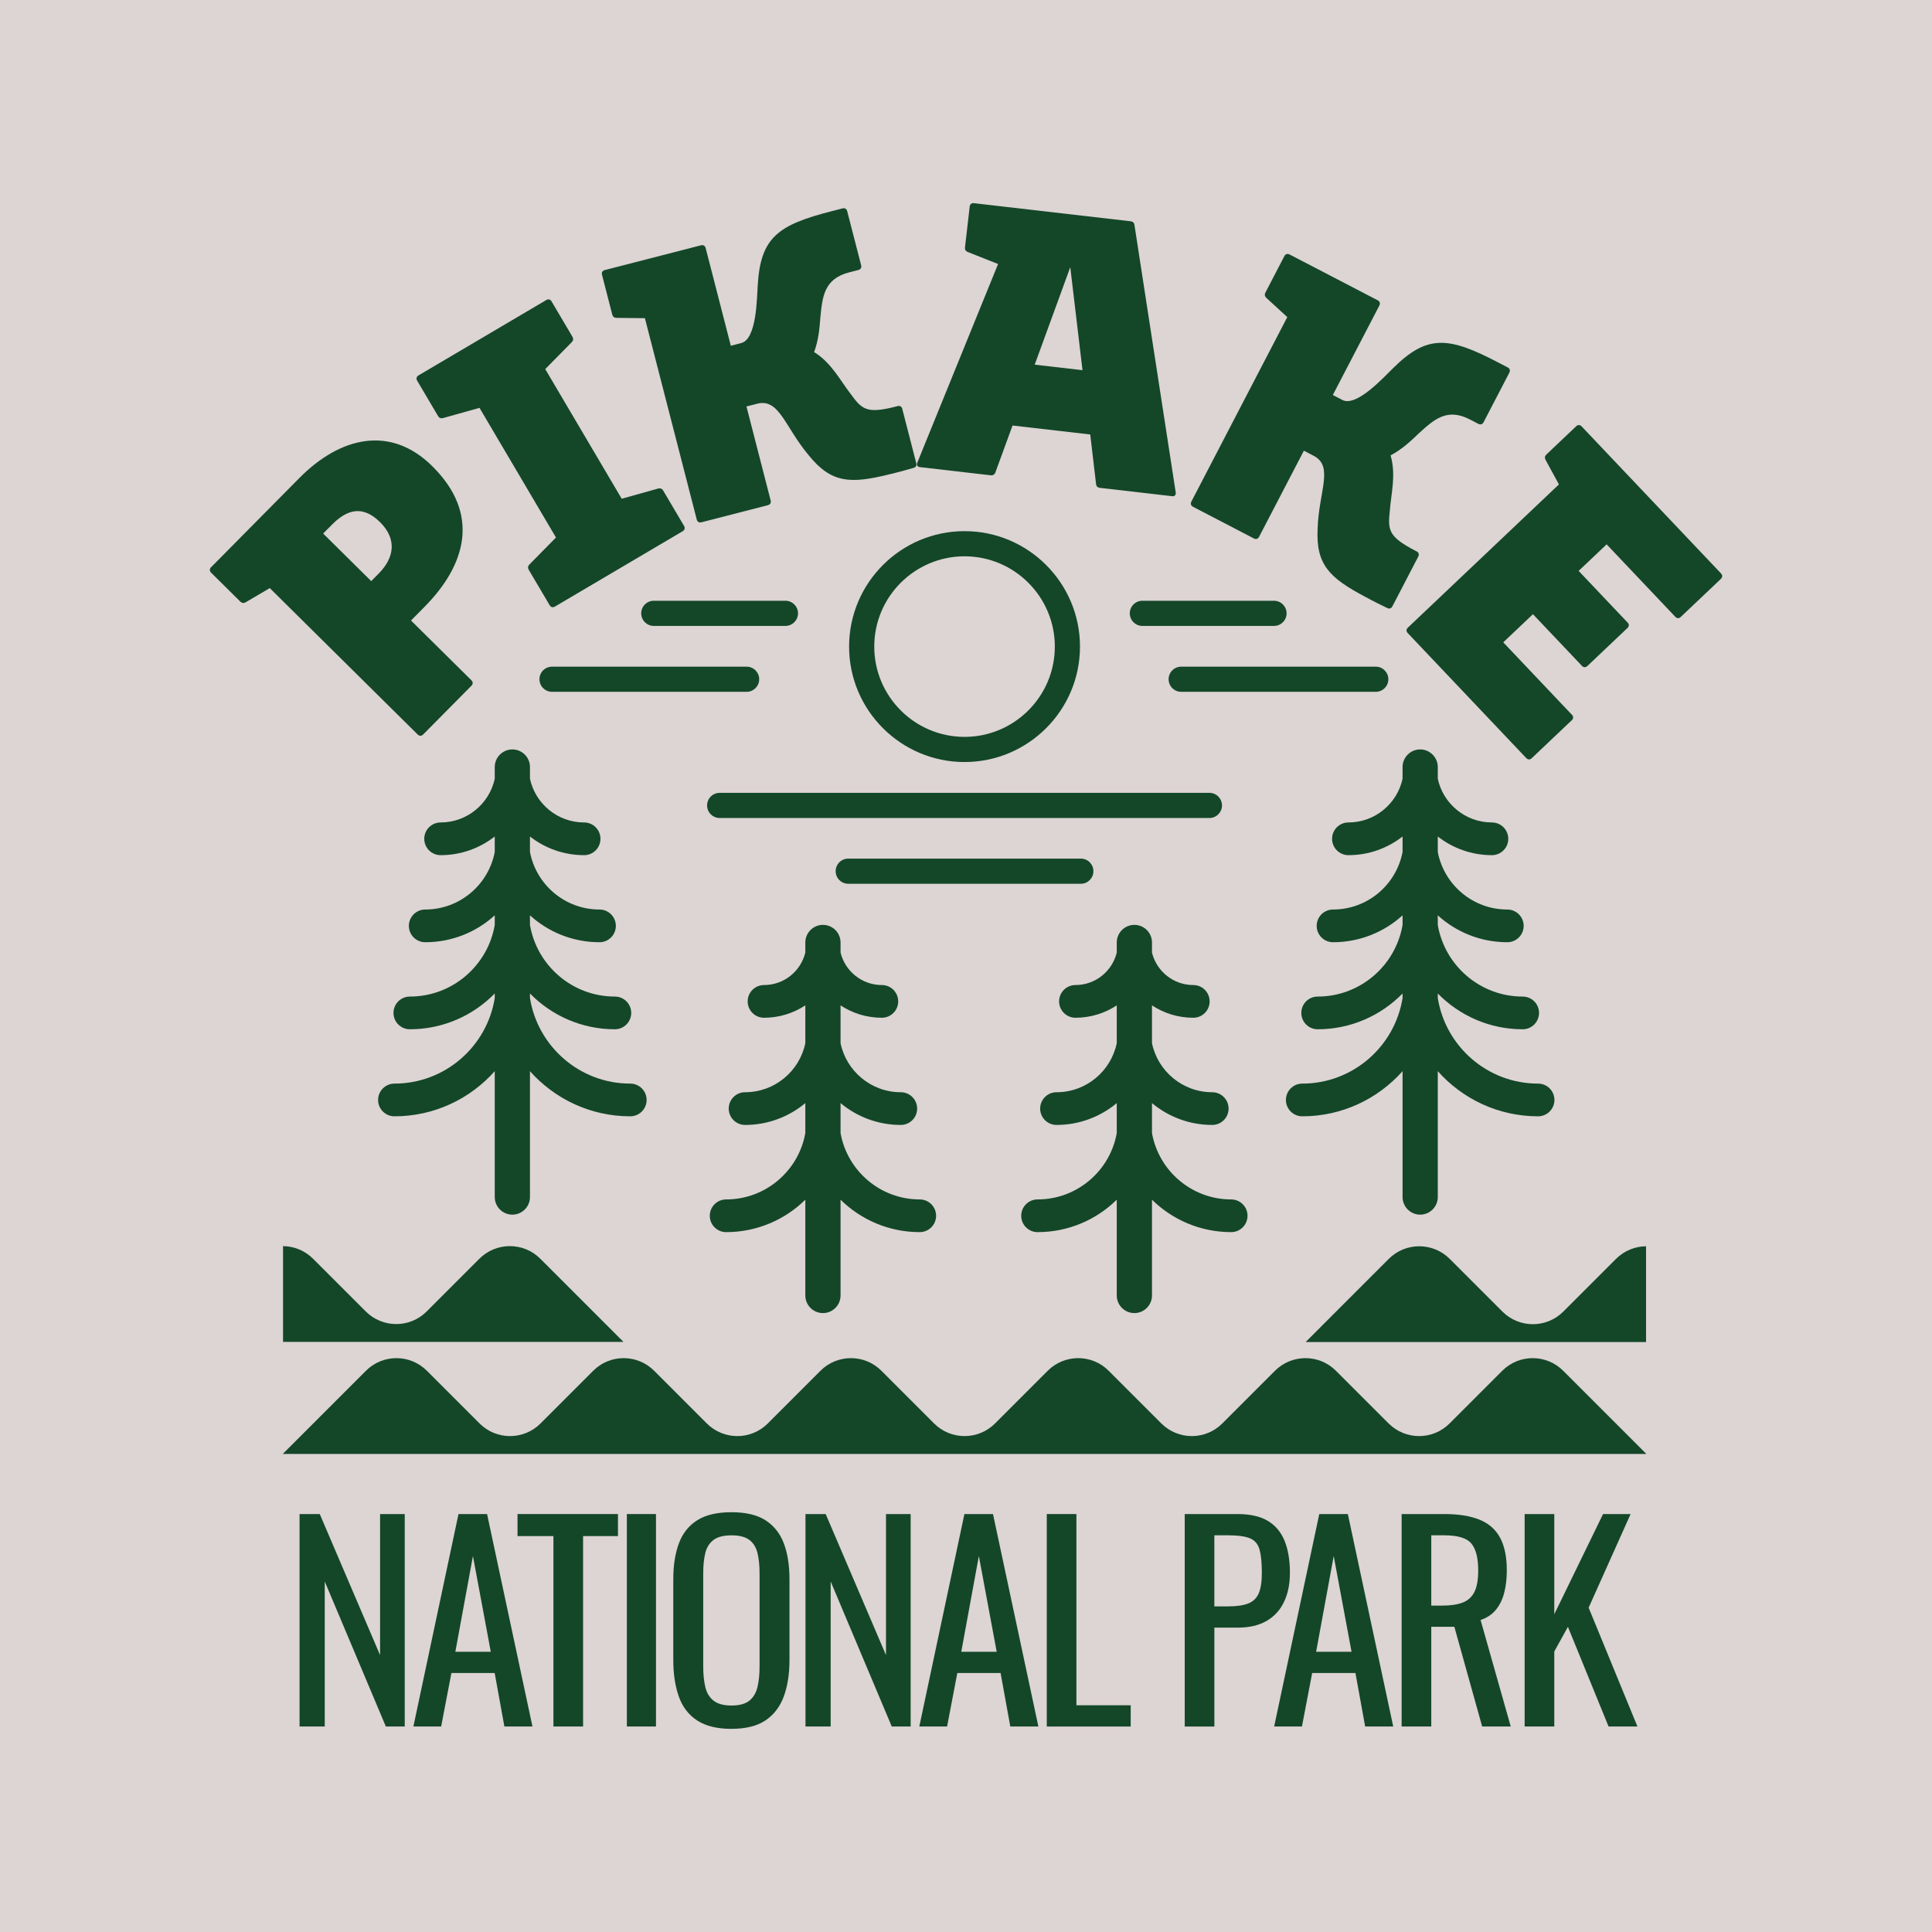
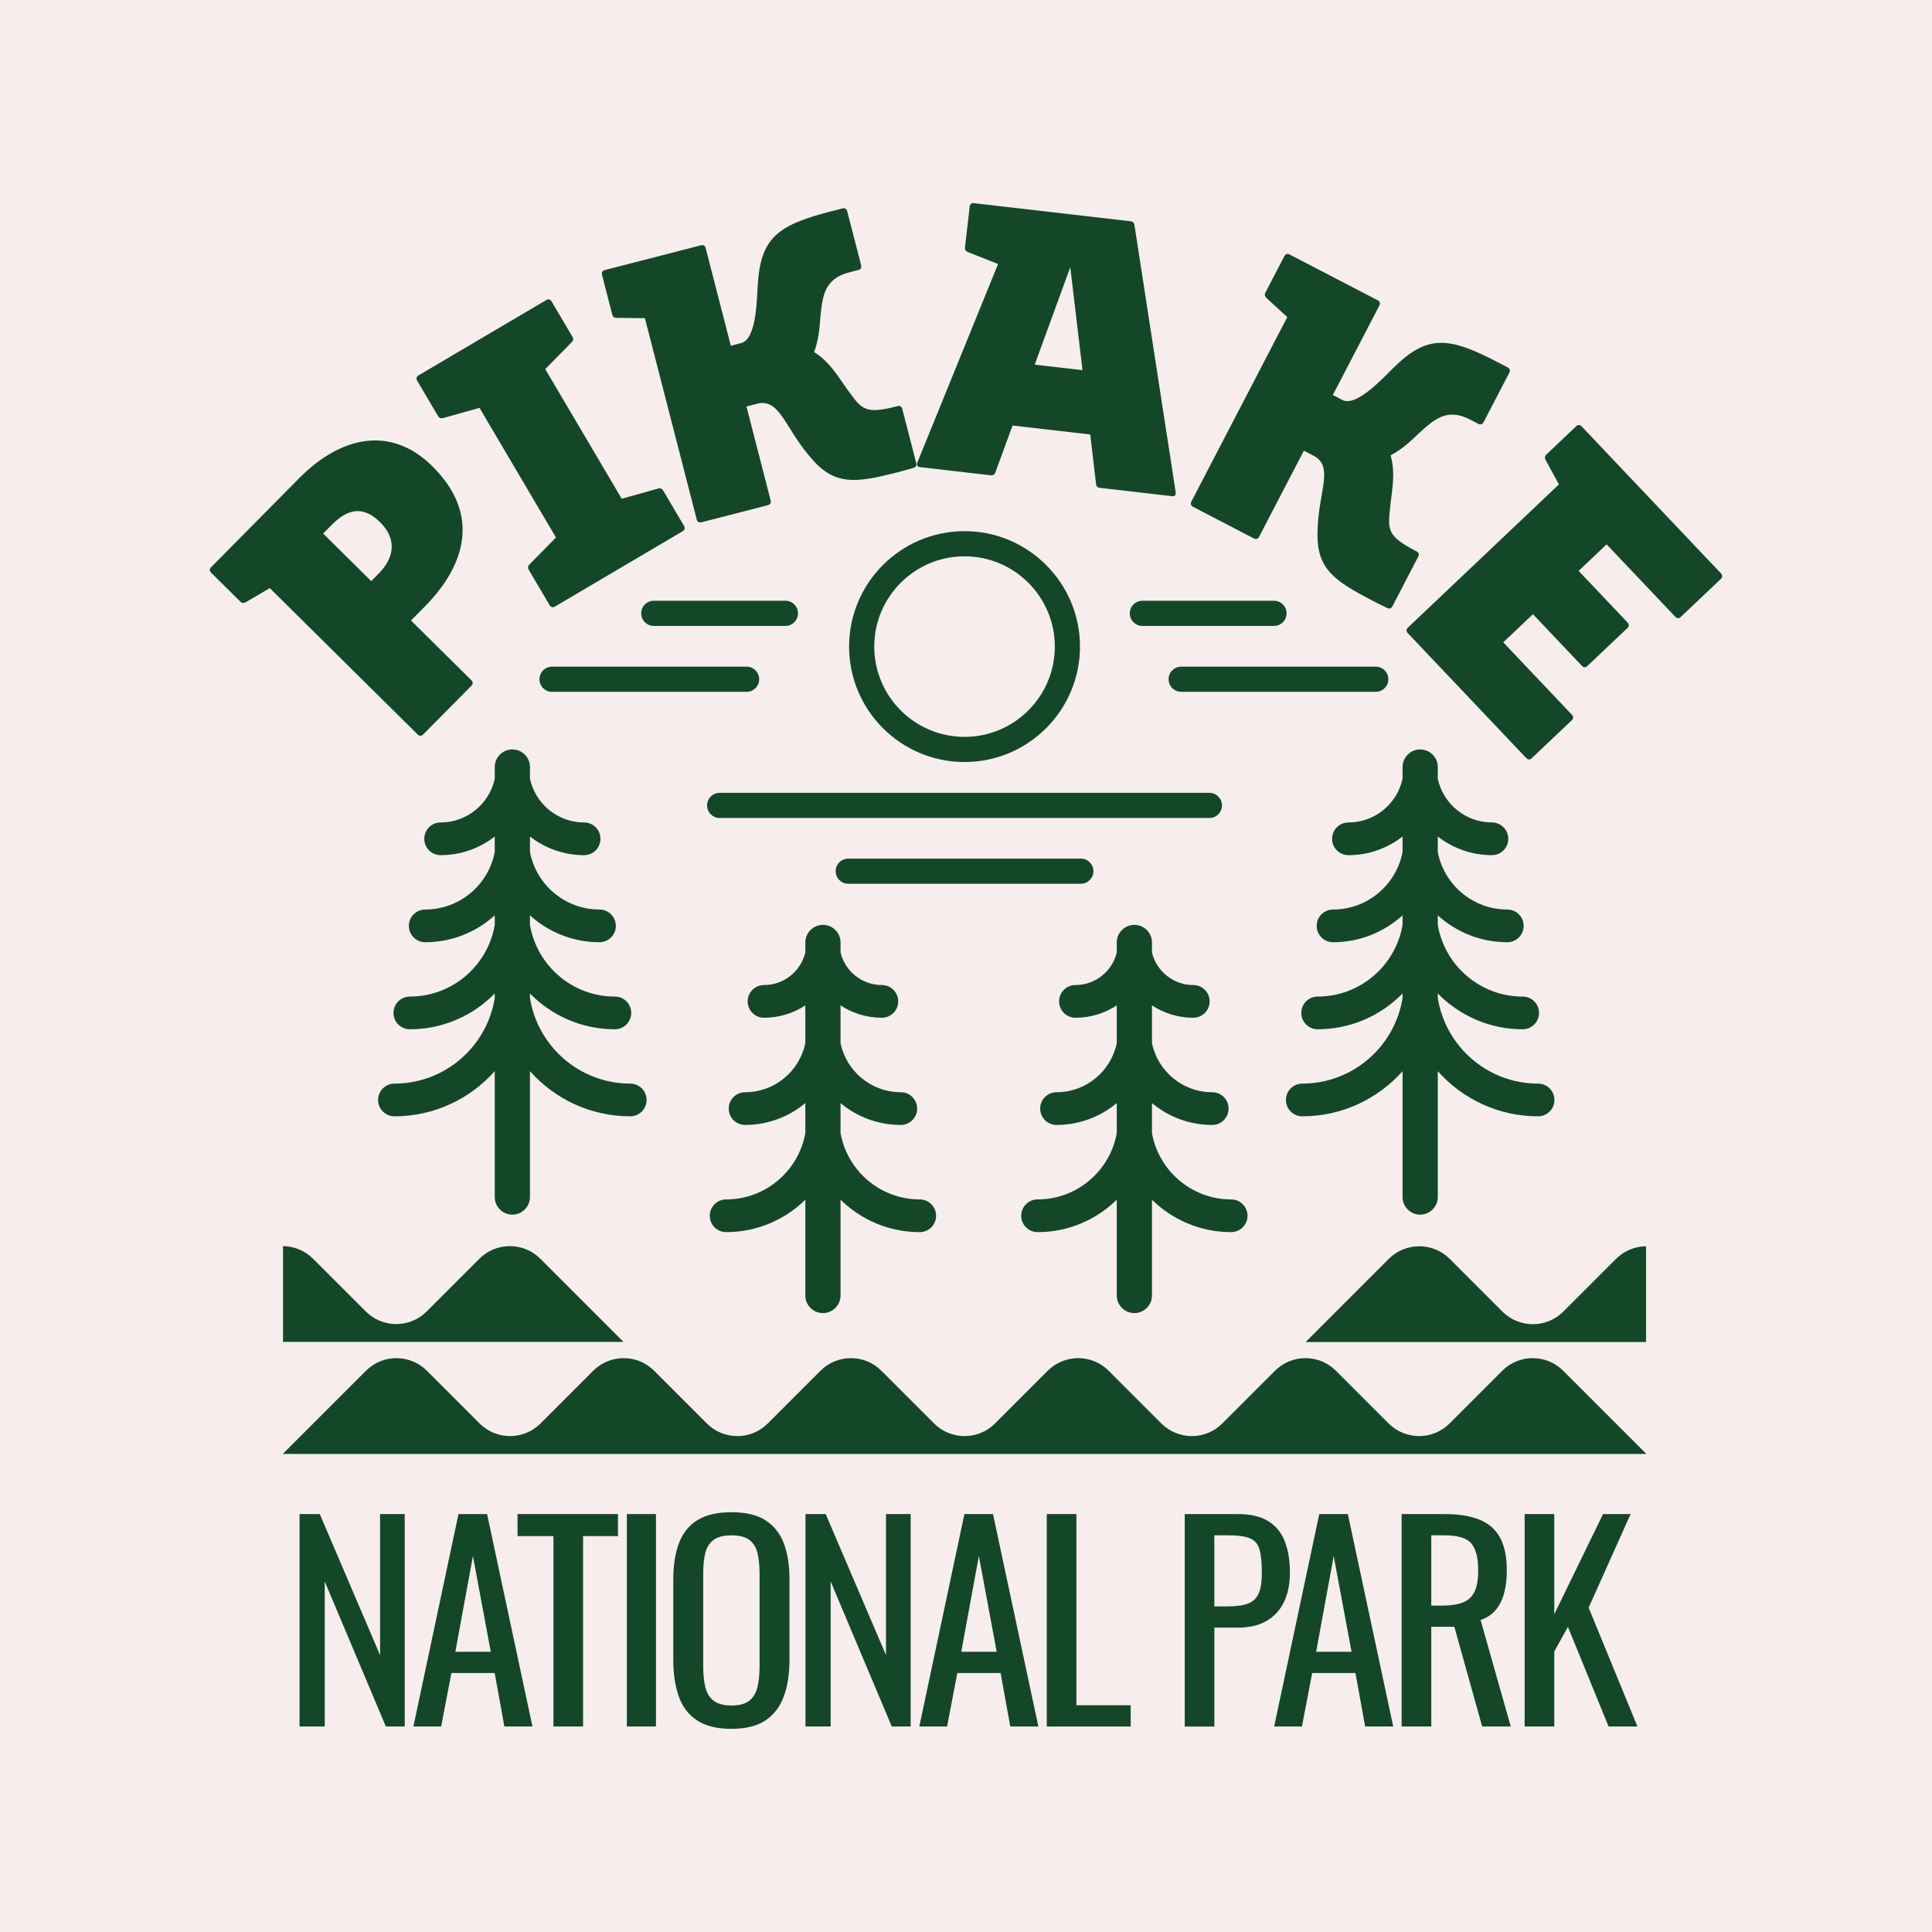
- <svg xmlns="http://www.w3.org/2000/svg" id="Layer_2" viewBox="0 0 768 768">
+ <svg xmlns="http://www.w3.org/2000/svg" id="Day_20" viewBox="0 0 768 768">
  <defs>
-     <style>.cls-1{fill:#134728;}.cls-2{fill:#ddd4d4;}</style>
+     <style>.cls-1{fill:#134728;}.cls-2{fill:#f7eded;}</style>
  </defs>
-   <g id="Day_20">
-     <rect class="cls-2" width="768" height="768" />
+   <rect class="cls-2" width="768" height="768" />
+   <g>
    <g>
+       <path class="cls-1" d="M119.08,686.31v-84.45h8.03l23.98,56.09v-56.09h9.8v84.45h-7.51l-24.29-57.66v57.66h-10.01Z" />
+       <path class="cls-1" d="M164.33,686.31l17.93-84.45h11.36l18.04,84.45h-11.16l-3.86-21.27h-17.2l-4.07,21.27h-11.05Zm16.68-29.71h14.08l-7.09-38.06-6.99,38.06Z" />
+       <path class="cls-1" d="M220,686.31v-75.69h-14.28v-8.76h39.93v8.76h-13.87v75.69h-11.78Z" />
+       <path class="cls-1" d="M249.19,686.31v-84.45h11.57v84.45h-11.57Z" />
+       <path class="cls-1" d="M290.79,687.25c-5.7,0-10.25-1.11-13.66-3.34-3.41-2.22-5.84-5.4-7.3-9.54-1.46-4.13-2.19-8.98-2.19-14.54v-32.01c0-5.56,.75-10.34,2.24-14.34,1.49-4,3.93-7.05,7.3-9.17,3.37-2.12,7.91-3.18,13.61-3.18s10.22,1.08,13.55,3.23c3.34,2.16,5.75,5.21,7.25,9.17,1.49,3.96,2.24,8.72,2.24,14.28v32.11c0,5.49-.75,10.29-2.24,14.39-1.5,4.1-3.91,7.28-7.25,9.54-3.34,2.26-7.86,3.39-13.55,3.39Zm0-9.28c3.13,0,5.49-.64,7.09-1.93,1.6-1.29,2.67-3.09,3.23-5.42,.56-2.33,.83-5.06,.83-8.18v-37.01c0-3.13-.28-5.82-.83-8.08-.56-2.26-1.63-4-3.23-5.21-1.6-1.21-3.96-1.82-7.09-1.82s-5.51,.61-7.14,1.82c-1.63,1.22-2.73,2.96-3.28,5.21-.56,2.26-.83,4.95-.83,8.08v37.01c0,3.13,.28,5.86,.83,8.18,.56,2.33,1.65,4.14,3.28,5.42,1.63,1.29,4.01,1.93,7.14,1.93Z" />
+       <path class="cls-1" d="M320.19,686.31v-84.45h8.03l23.98,56.09v-56.09h9.8v84.45h-7.51l-24.29-57.66v57.66h-10.01Z" />
+       <path class="cls-1" d="M365.44,686.31l17.93-84.45h11.36l18.04,84.45h-11.16l-3.86-21.27h-17.2l-4.07,21.27h-11.05Zm16.68-29.71h14.08l-7.09-38.06-6.99,38.06Z" />
+       <path class="cls-1" d="M416.11,686.31v-84.45h11.78v76.01h21.58v8.45h-33.36Z" />
+       <path class="cls-1" d="M470.95,686.31v-84.45h20.96c5.07,0,9.12,.92,12.15,2.76,3.02,1.84,5.23,4.5,6.62,7.98,1.39,3.48,2.08,7.68,2.08,12.62,0,4.45-.78,8.31-2.35,11.57-1.56,3.27-3.88,5.79-6.93,7.56-3.06,1.77-6.88,2.66-11.47,2.66h-9.28v39.31h-11.78Zm11.78-47.75h5.42c3.41,0,6.08-.38,8.03-1.15,1.95-.76,3.34-2.1,4.17-4.01,.83-1.91,1.25-4.6,1.25-8.08,0-4.03-.3-7.12-.89-9.28-.59-2.15-1.82-3.65-3.7-4.48s-4.8-1.25-8.76-1.25h-5.53v28.25Z" />
+       <path class="cls-1" d="M506.5,686.31l17.93-84.45h11.36l18.04,84.45h-11.16l-3.86-21.27h-17.2l-4.07,21.27h-11.05Zm16.68-29.71h14.08l-7.09-38.06-6.99,38.06Z" />
+       <path class="cls-1" d="M557.17,686.31v-84.45h17c5.63,0,10.29,.75,13.97,2.24,3.68,1.5,6.41,3.89,8.18,7.19,1.77,3.3,2.66,7.63,2.66,12.98,0,3.27-.35,6.24-1.04,8.91-.7,2.68-1.81,4.94-3.34,6.78-1.53,1.84-3.54,3.18-6.05,4.01l11.99,42.33h-11.36l-11.05-39.62h-9.18v39.62h-11.78Zm11.78-48.06h4.48c3.34,0,6.05-.42,8.13-1.25,2.08-.83,3.61-2.26,4.59-4.27,.97-2.02,1.46-4.83,1.46-8.45,0-4.93-.9-8.5-2.71-10.69-1.81-2.19-5.39-3.28-10.74-3.28h-5.21v27.94Z" />
+       <path class="cls-1" d="M606.07,686.31v-84.45h11.78v39.83l19.39-39.83h10.95l-16.68,37.22,19.39,47.23h-11.47l-16.16-39.62-5.42,9.8v29.82h-11.78Z" />
+     </g>
+     <g>
+       <path class="cls-1" d="M171.88,185.36c19.17,18.97,13.37,39.2-3.11,55.85l-5.39,5.45,24.02,23.77c.66,.65,.66,1.49,.01,2.15l-19.21,19.4c-.65,.66-1.49,.66-2.15,.01l-58.81-58.21-9.62,5.65c-.77,.42-1.49,.31-2.09-.29l-11.62-11.5c-.66-.65-.66-1.49-.01-2.15l35.09-35.46c16.12-16.29,36.12-21.28,52.89-4.68Zm-21.35,42.65c6.4-6.47,7.2-13.86,.55-20.44-6.89-6.82-13.08-5.12-19.12,.99l-3.5,3.53,19.1,18.91,2.96-2.99Z" />
+       <path class="cls-1" d="M219.25,119.8l8.31,14.08c.43,.73,.36,1.45-.23,2.09l-10.59,10.75,30.4,51.54,14.53-4.07c.85-.21,1.52,.08,1.95,.81l8.31,14.08c.47,.8,.26,1.61-.54,2.08l-50.81,29.97c-.8,.47-1.61,.26-2.08-.54l-8.31-14.08c-.43-.73-.36-1.45,.23-2.09l10.59-10.75-30.4-51.54-14.53,4.07c-.85,.21-1.52-.08-1.95-.81l-8.31-14.08c-.47-.8-.26-1.61,.54-2.08l50.81-29.97c.8-.47,1.61-.26,2.08,.54Z" />
+       <path class="cls-1" d="M356.81,161.42c.9-.23,1.62,.19,1.85,1.09l5.57,21.63c.23,.9-.11,1.59-1.09,1.85-2.51,.73-5.51,1.59-9.69,2.58-15.3,3.77-22.91,3.64-31.98-7.6-9.52-11.3-11.69-22.75-20.5-20.48l-4.24,1.09,9.62,37.38c.23,.9-.19,1.62-1.09,1.85l-26.44,6.81c-.9,.23-1.62-.19-1.85-1.09l-20.61-80.05-11.34-.12c-.88-.03-1.43-.5-1.64-1.32l-4.08-15.83c-.23-.9,.19-1.62,1.09-1.85l38.27-9.85c.9-.23,1.62,.19,1.85,1.09l10,38.84,4.16-1.07c6.2-1.6,6.19-18.21,6.54-22.92,1.11-18.99,7.9-24.05,29.63-29.56l4.08-1.05c.9-.23,1.62,.19,1.85,1.09l5.55,21.54c.23,.9-.19,1.62-1.09,1.85l-3.67,.95c-10.04,2.58-10.64,9.7-11.46,18-.3,4.25-.77,9.16-2.48,13.69,6.82,4.16,10.52,11.47,14.3,16.33,4.73,6.53,6.5,8.33,18.41,5.27l.49-.13Z" />
+       <path class="cls-1" d="M465.93,197.24l-28.71-3.31c-.84-.1-1.46-.59-1.52-1.53l-2.31-19.69-30.89-3.56-6.82,18.64c-.26,.82-.99,1.24-1.83,1.15l-28.13-3.25c-1.09-.13-1.43-.84-1.06-1.82l32.09-78.92-12.09-4.79c-.81-.35-1.16-.98-1.06-1.82l1.87-16.24c.11-.92,.76-1.44,1.68-1.33l62.28,7.19c.84,.1,1.38,.5,1.53,1.45l16.4,106.31c.14,1.03-.36,1.65-1.45,1.53Zm-54.62-52.28l19,2.19-4.86-40.94-14.14,38.75Z" />
+       <path class="cls-1" d="M563.14,219.18c.82,.43,1.07,1.22,.65,2.05l-10.3,19.81c-.43,.82-1.15,1.11-2.05,.65-2.36-1.13-5.16-2.49-8.94-4.55-13.9-7.42-19.48-12.6-18.72-27.02,.46-14.77,6.5-24.74-1.58-28.94l-3.89-2.02-17.81,34.24c-.43,.82-1.22,1.07-2.05,.65l-24.22-12.6c-.82-.43-1.07-1.22-.65-2.05l38.14-73.35-8.36-7.67c-.63-.61-.73-1.33-.34-2.08l7.54-14.5c.43-.82,1.22-1.07,2.05-.65l35.07,18.23c.82,.43,1.07,1.22,.65,2.05l-18.51,35.59,3.81,1.98c5.68,2.95,16.77-9.42,20.18-12.68,13.52-13.39,21.95-12.62,41.8-2.2l3.74,1.94c.82,.43,1.07,1.22,.65,2.05l-10.26,19.74c-.43,.82-1.22,1.07-2.05,.65l-3.37-1.75c-9.2-4.78-14.4,.11-20.56,5.74-3.06,2.97-6.7,6.3-10.99,8.53,2.29,7.65,.17,15.57-.27,21.71-.84,8.02-.73,10.54,10.18,16.22l.45,.23Z" />
+       <path class="cls-1" d="M684.07,230.13l-15.96,15.13c-.67,.64-1.51,.62-2.14-.06l-27.31-28.81-11.13,10.55,19.48,20.55c.64,.67,.62,1.51-.06,2.14l-15.96,15.13c-.67,.64-1.51,.62-2.14-.06l-19.48-20.55-11.8,11.19,27.31,28.81c.64,.67,.62,1.51-.06,2.14l-15.96,15.13c-.67,.64-1.51,.62-2.14-.06l-47.14-49.72c-.64-.67-.62-1.51,.06-2.14l60.06-56.94-5.34-9.8c-.4-.79-.26-1.5,.35-2.08l11.86-11.25c.67-.64,1.51-.62,2.14,.06l55.43,58.47c.64,.67,.62,1.51-.06,2.14Z" />
+     </g>
+     <path class="cls-1" d="M383.42,302.92c-25.31,0-45.89-20.59-45.89-45.89s20.59-45.89,45.89-45.89,45.89,20.59,45.89,45.89-20.59,45.89-45.89,45.89Zm0-81.78c-19.79,0-35.89,16.1-35.89,35.89s16.1,35.89,35.89,35.89,35.89-16.1,35.89-35.89-16.1-35.89-35.89-35.89Z" />
+     <g>
+       <path class="cls-1" d="M429.65,351.31h-92.46c-2.76,0-5-2.24-5-5s2.24-5,5-5h92.46c2.76,0,5,2.24,5,5s-2.24,5-5,5Z" />
+       <path class="cls-1" d="M480.76,325.17h-194.68c-2.76,0-5-2.24-5-5s2.24-5,5-5h194.68c2.76,0,5,2.24,5,5s-2.24,5-5,5Z" />
      <g>
-         <path class="cls-1" d="M119.08,686.31v-84.45h8.03l23.98,56.09v-56.09h9.8v84.45h-7.51l-24.29-57.66v57.66h-10.01Z" />
-         <path class="cls-1" d="M164.33,686.31l17.93-84.45h11.36l18.04,84.45h-11.16l-3.86-21.27h-17.2l-4.07,21.27h-11.05Zm16.68-29.71h14.08l-7.09-38.06-6.99,38.06Z" />
-         <path class="cls-1" d="M220,686.31v-75.69h-14.28v-8.76h39.93v8.76h-13.87v75.69h-11.78Z" />
-         <path class="cls-1" d="M249.19,686.31v-84.45h11.57v84.45h-11.57Z" />
-         <path class="cls-1" d="M290.79,687.25c-5.7,0-10.25-1.11-13.66-3.34-3.41-2.22-5.84-5.4-7.3-9.54-1.46-4.13-2.19-8.98-2.19-14.54v-32.01c0-5.56,.75-10.34,2.24-14.34,1.49-4,3.93-7.05,7.3-9.17,3.37-2.12,7.91-3.18,13.61-3.18s10.22,1.08,13.55,3.23c3.34,2.16,5.75,5.21,7.25,9.17,1.49,3.96,2.24,8.72,2.24,14.28v32.11c0,5.49-.75,10.29-2.24,14.39-1.5,4.1-3.91,7.28-7.25,9.54-3.34,2.26-7.86,3.39-13.55,3.39Zm0-9.28c3.13,0,5.49-.64,7.09-1.93,1.6-1.29,2.67-3.09,3.23-5.42,.56-2.33,.83-5.06,.83-8.18v-37.01c0-3.13-.28-5.82-.83-8.08-.56-2.26-1.63-4-3.23-5.21-1.6-1.21-3.96-1.82-7.09-1.82s-5.51,.61-7.14,1.82c-1.63,1.22-2.73,2.96-3.28,5.21-.56,2.26-.83,4.95-.83,8.08v37.01c0,3.13,.28,5.86,.83,8.18,.56,2.33,1.65,4.14,3.28,5.42,1.63,1.29,4.01,1.93,7.14,1.93Z" />
-         <path class="cls-1" d="M320.19,686.31v-84.45h8.03l23.98,56.09v-56.09h9.8v84.45h-7.51l-24.29-57.66v57.66h-10.01Z" />
-         <path class="cls-1" d="M365.44,686.31l17.93-84.45h11.36l18.04,84.45h-11.16l-3.86-21.27h-17.2l-4.07,21.27h-11.05Zm16.68-29.71h14.08l-7.09-38.06-6.99,38.06Z" />
-         <path class="cls-1" d="M416.11,686.31v-84.45h11.78v76.01h21.58v8.45h-33.36Z" />
-         <path class="cls-1" d="M470.95,686.31v-84.45h20.96c5.07,0,9.12,.92,12.15,2.76,3.02,1.84,5.23,4.5,6.62,7.98,1.39,3.48,2.08,7.68,2.08,12.62,0,4.45-.78,8.31-2.35,11.57-1.56,3.27-3.88,5.79-6.93,7.56-3.06,1.77-6.88,2.66-11.47,2.66h-9.28v39.31h-11.78Zm11.78-47.75h5.42c3.41,0,6.08-.38,8.03-1.15,1.95-.76,3.34-2.1,4.17-4.01,.83-1.91,1.25-4.6,1.25-8.08,0-4.03-.3-7.12-.89-9.28-.59-2.15-1.82-3.65-3.7-4.48s-4.8-1.25-8.76-1.25h-5.53v28.25Z" />
-         <path class="cls-1" d="M506.5,686.31l17.93-84.45h11.36l18.04,84.45h-11.16l-3.86-21.27h-17.2l-4.07,21.27h-11.05Zm16.68-29.71h14.08l-7.09-38.06-6.99,38.06Z" />
-         <path class="cls-1" d="M557.17,686.31v-84.45h17c5.63,0,10.29,.75,13.97,2.24,3.68,1.5,6.41,3.89,8.18,7.19,1.77,3.3,2.66,7.63,2.66,12.98,0,3.27-.35,6.24-1.04,8.91-.7,2.68-1.81,4.94-3.34,6.78-1.53,1.84-3.54,3.18-6.05,4.01l11.99,42.33h-11.36l-11.05-39.62h-9.18v39.62h-11.78Zm11.78-48.06h4.48c3.34,0,6.05-.42,8.13-1.25,2.08-.83,3.61-2.26,4.59-4.27,.97-2.02,1.46-4.83,1.46-8.45,0-4.93-.9-8.5-2.71-10.69-1.81-2.19-5.39-3.28-10.74-3.28h-5.21v27.94Z" />
-         <path class="cls-1" d="M606.07,686.31v-84.45h11.78v39.83l19.39-39.83h10.95l-16.68,37.22,19.39,47.23h-11.47l-16.16-39.62-5.42,9.8v29.82h-11.78Z" />
-       </g>
-       <g>
-         <path class="cls-1" d="M171.88,185.36c19.17,18.97,13.37,39.2-3.11,55.85l-5.39,5.45,24.02,23.77c.66,.65,.66,1.49,.01,2.15l-19.21,19.4c-.65,.66-1.49,.66-2.15,.01l-58.81-58.21-9.62,5.65c-.77,.42-1.49,.31-2.09-.29l-11.62-11.5c-.66-.65-.66-1.49-.01-2.15l35.09-35.46c16.12-16.29,36.12-21.28,52.89-4.68Zm-21.35,42.65c6.4-6.47,7.2-13.86,.55-20.44-6.89-6.82-13.08-5.12-19.12,.99l-3.5,3.53,19.1,18.91,2.96-2.99Z" />
-         <path class="cls-1" d="M219.25,119.8l8.31,14.08c.43,.73,.36,1.45-.23,2.09l-10.59,10.75,30.4,51.54,14.53-4.07c.85-.21,1.52,.08,1.95,.81l8.31,14.08c.47,.8,.26,1.61-.54,2.08l-50.81,29.97c-.8,.47-1.61,.26-2.08-.54l-8.31-14.08c-.43-.73-.36-1.45,.23-2.09l10.59-10.75-30.4-51.54-14.53,4.07c-.85,.21-1.52-.08-1.95-.81l-8.31-14.08c-.47-.8-.26-1.61,.54-2.08l50.81-29.97c.8-.47,1.61-.26,2.08,.54Z" />
-         <path class="cls-1" d="M356.81,161.42c.9-.23,1.62,.19,1.85,1.09l5.57,21.63c.23,.9-.11,1.59-1.09,1.85-2.51,.73-5.51,1.59-9.69,2.58-15.3,3.77-22.91,3.64-31.98-7.6-9.52-11.3-11.69-22.75-20.5-20.48l-4.24,1.09,9.62,37.38c.23,.9-.19,1.62-1.09,1.85l-26.44,6.81c-.9,.23-1.62-.19-1.85-1.09l-20.61-80.05-11.34-.12c-.88-.03-1.43-.5-1.64-1.32l-4.08-15.83c-.23-.9,.19-1.62,1.09-1.85l38.27-9.85c.9-.23,1.62,.19,1.85,1.09l10,38.84,4.16-1.07c6.2-1.6,6.19-18.21,6.54-22.92,1.11-18.99,7.9-24.05,29.63-29.56l4.08-1.05c.9-.23,1.62,.19,1.85,1.09l5.55,21.54c.23,.9-.19,1.62-1.09,1.85l-3.67,.95c-10.04,2.58-10.64,9.7-11.46,18-.3,4.25-.77,9.16-2.48,13.69,6.82,4.16,10.52,11.47,14.3,16.33,4.73,6.53,6.5,8.33,18.41,5.27l.49-.13Z" />
-         <path class="cls-1" d="M465.93,197.24l-28.71-3.31c-.84-.1-1.46-.59-1.52-1.53l-2.31-19.69-30.89-3.56-6.82,18.64c-.26,.82-.99,1.24-1.83,1.15l-28.13-3.25c-1.09-.13-1.43-.84-1.06-1.82l32.09-78.92-12.09-4.79c-.81-.35-1.16-.98-1.06-1.82l1.87-16.24c.11-.92,.76-1.44,1.68-1.33l62.28,7.19c.84,.1,1.38,.5,1.53,1.45l16.4,106.31c.14,1.03-.36,1.65-1.45,1.53Zm-54.62-52.28l19,2.19-4.86-40.94-14.14,38.75Z" />
-         <path class="cls-1" d="M563.14,219.18c.82,.43,1.07,1.22,.65,2.05l-10.3,19.81c-.43,.82-1.15,1.11-2.05,.65-2.36-1.13-5.16-2.49-8.94-4.55-13.9-7.42-19.48-12.6-18.72-27.02,.46-14.77,6.5-24.74-1.58-28.94l-3.89-2.02-17.81,34.24c-.43,.82-1.22,1.07-2.05,.65l-24.22-12.6c-.82-.43-1.07-1.22-.65-2.05l38.14-73.35-8.36-7.67c-.63-.61-.73-1.33-.34-2.08l7.54-14.5c.43-.82,1.22-1.07,2.05-.65l35.07,18.23c.82,.43,1.07,1.22,.65,2.05l-18.51,35.59,3.81,1.98c5.68,2.95,16.77-9.42,20.18-12.68,13.52-13.39,21.95-12.62,41.8-2.2l3.74,1.94c.82,.43,1.07,1.22,.65,2.05l-10.26,19.74c-.43,.82-1.22,1.07-2.05,.65l-3.37-1.75c-9.2-4.78-14.4,.11-20.56,5.74-3.06,2.97-6.7,6.3-10.99,8.53,2.29,7.65,.17,15.57-.27,21.71-.84,8.02-.73,10.54,10.18,16.22l.45,.23Z" />
-         <path class="cls-1" d="M684.07,230.13l-15.96,15.13c-.67,.64-1.51,.62-2.14-.06l-27.31-28.81-11.13,10.55,19.48,20.55c.64,.67,.62,1.51-.06,2.14l-15.96,15.13c-.67,.64-1.51,.62-2.14-.06l-19.48-20.55-11.8,11.19,27.31,28.81c.64,.67,.62,1.51-.06,2.14l-15.96,15.13c-.67,.64-1.51,.62-2.14-.06l-47.14-49.72c-.64-.67-.62-1.51,.06-2.14l60.06-56.94-5.34-9.8c-.4-.79-.26-1.5,.35-2.08l11.86-11.25c.67-.64,1.51-.62,2.14,.06l55.43,58.47c.64,.67,.62,1.51-.06,2.14Z" />
-       </g>
-       <path class="cls-1" d="M383.42,302.92c-25.31,0-45.89-20.59-45.89-45.89s20.59-45.89,45.89-45.89,45.89,20.59,45.89,45.89-20.59,45.89-45.89,45.89Zm0-81.78c-19.79,0-35.89,16.1-35.89,35.89s16.1,35.89,35.89,35.89,35.89-16.1,35.89-35.89-16.1-35.89-35.89-35.89Z" />
-       <g>
-         <path class="cls-1" d="M429.65,351.31h-92.46c-2.76,0-5-2.24-5-5s2.24-5,5-5h92.46c2.76,0,5,2.24,5,5s-2.24,5-5,5Z" />
-         <path class="cls-1" d="M480.76,325.17h-194.68c-2.76,0-5-2.24-5-5s2.24-5,5-5h194.68c2.76,0,5,2.24,5,5s-2.24,5-5,5Z" />
        <g>
-           <g>
-             <path class="cls-1" d="M506.44,248.81h-52.33c-2.76,0-5-2.24-5-5s2.24-5,5-5h52.33c2.76,0,5,2.24,5,5s-2.24,5-5,5Z" />
-             <path class="cls-1" d="M546.89,275.01h-77.35c-2.76,0-5-2.24-5-5s2.24-5,5-5h77.35c2.76,0,5,2.24,5,5s-2.24,5-5,5Z" />
-           </g>
-           <g>
-             <path class="cls-1" d="M312.22,248.81h-52.33c-2.76,0-5-2.24-5-5s2.24-5,5-5h52.33c2.76,0,5,2.24,5,5s-2.24,5-5,5Z" />
-             <path class="cls-1" d="M296.79,275.01h-77.35c-2.76,0-5-2.24-5-5s2.24-5,5-5h77.35c2.76,0,5,2.24,5,5s-2.24,5-5,5Z" />
-           </g>
+           <path class="cls-1" d="M506.44,248.81h-52.33c-2.76,0-5-2.24-5-5s2.24-5,5-5h52.33c2.76,0,5,2.24,5,5s-2.24,5-5,5Z" />
+           <path class="cls-1" d="M546.89,275.01h-77.35c-2.76,0-5-2.24-5-5s2.24-5,5-5h77.35c2.76,0,5,2.24,5,5s-2.24,5-5,5Z" />
+         </g>
+         <g>
+           <path class="cls-1" d="M312.22,248.81h-52.33c-2.76,0-5-2.24-5-5s2.24-5,5-5h52.33c2.76,0,5,2.24,5,5s-2.24,5-5,5Z" />
+           <path class="cls-1" d="M296.79,275.01h-77.35c-2.76,0-5-2.24-5-5s2.24-5,5-5h77.35c2.76,0,5,2.24,5,5s-2.24,5-5,5Z" />
        </g>
      </g>
-       <g>
-         <path class="cls-1" d="M250.54,430.75c-20.1,0-36.82-14.78-39.87-34.04v-1.79c8.58,8.77,20.54,14.23,33.75,14.23,3.59,0,6.5-2.91,6.5-6.5s-2.91-6.5-6.5-6.5c-16.91,0-30.99-12.32-33.75-28.46v-3.83c7.31,6.64,17.01,10.69,27.64,10.69,3.59,0,6.5-2.91,6.5-6.5s-2.91-6.5-6.5-6.5c-13.72,0-25.17-9.87-27.64-22.88v-6.15c5.94,4.64,13.41,7.42,21.52,7.42,3.59,0,6.5-2.91,6.5-6.5s-2.91-6.5-6.5-6.5c-10.54,0-19.38-7.45-21.52-17.37v-4.66c0-3.86-3.14-7-7-7s-7,3.14-7,7v4.66c-2.14,9.91-10.98,17.37-21.52,17.37-3.59,0-6.5,2.91-6.5,6.5s2.91,6.5,6.5,6.5c8.11,0,15.58-2.78,21.52-7.42v6.15c-2.47,13.01-13.92,22.88-27.64,22.88-3.59,0-6.5,2.91-6.5,6.5s2.91,6.5,6.5,6.5c10.63,0,20.33-4.05,27.64-10.69v3.83c-2.76,16.14-16.84,28.46-33.75,28.46-3.59,0-6.5,2.91-6.5,6.5s2.91,6.5,6.5,6.5c13.21,0,25.17-5.46,33.75-14.23v1.79c-3.05,19.26-19.76,34.04-39.87,34.04-3.59,0-6.5,2.91-6.5,6.5s2.91,6.5,6.5,6.5c15.84,0,30.08-6.94,39.87-17.94v50.03c0,3.86,3.14,7,7,7s7-3.14,7-7v-50.03c9.78,11,24.02,17.94,39.87,17.94,3.59,0,6.5-2.91,6.5-6.5s-2.91-6.5-6.5-6.5Z" />
-         <path class="cls-1" d="M611.41,430.75c-20.1,0-36.82-14.78-39.87-34.04v-1.79c8.58,8.77,20.54,14.23,33.75,14.23,3.59,0,6.5-2.91,6.5-6.5s-2.91-6.5-6.5-6.5c-16.91,0-30.99-12.32-33.75-28.46v-3.83c7.31,6.64,17.01,10.69,27.64,10.69,3.59,0,6.5-2.91,6.5-6.5s-2.91-6.5-6.5-6.5c-13.72,0-25.17-9.87-27.64-22.88v-6.15c5.94,4.64,13.41,7.42,21.52,7.42,3.59,0,6.5-2.91,6.5-6.5s-2.91-6.5-6.5-6.5c-10.54,0-19.38-7.45-21.52-17.37v-4.66c0-3.86-3.14-7-7-7s-7,3.14-7,7v4.66c-2.14,9.91-10.98,17.37-21.52,17.37-3.59,0-6.5,2.91-6.5,6.5s2.91,6.5,6.5,6.5c8.11,0,15.58-2.78,21.52-7.42v6.15c-2.47,13.01-13.92,22.88-27.64,22.88-3.59,0-6.5,2.91-6.5,6.5s2.91,6.5,6.5,6.5c10.63,0,20.33-4.05,27.64-10.69v3.83c-2.76,16.14-16.84,28.46-33.75,28.46-3.59,0-6.5,2.91-6.5,6.5s2.91,6.5,6.5,6.5c13.21,0,25.17-5.46,33.75-14.23v1.79c-3.05,19.26-19.76,34.04-39.87,34.04-3.59,0-6.5,2.91-6.5,6.5s2.91,6.5,6.5,6.5c15.84,0,30.08-6.94,39.87-17.94v50.03c0,3.86,3.14,7,7,7s7-3.14,7-7v-50.03c9.78,11,24.02,17.94,39.87,17.94,3.59,0,6.5-2.91,6.5-6.5s-2.91-6.5-6.5-6.5Z" />
-         <path class="cls-1" d="M489.41,476.79c-15.72,0-28.82-11.41-31.48-26.38v-11.91c6.5,5.42,14.85,8.68,23.95,8.68,3.59,0,6.5-2.91,6.5-6.5s-2.91-6.5-6.5-6.5c-11.79,0-21.66-8.39-23.95-19.51v-15.02c4.72,3.11,10.36,4.92,16.42,4.92,3.59,0,6.5-2.91,6.5-6.5s-2.91-6.5-6.5-6.5c-7.94,0-14.61-5.51-16.42-12.91v-4.01c0-3.86-3.14-7-7-7s-7,3.14-7,7v4.01c-1.81,7.4-8.47,12.91-16.42,12.91-3.59,0-6.5,2.91-6.5,6.5s2.91,6.5,6.5,6.5c6.06,0,11.7-1.82,16.42-4.92v15.02c-2.29,11.12-12.15,19.51-23.95,19.51-3.59,0-6.5,2.91-6.5,6.5s2.91,6.5,6.5,6.5c9.1,0,17.45-3.27,23.95-8.68v11.91c-2.65,14.97-15.75,26.38-31.48,26.38-3.59,0-6.5,2.91-6.5,6.5s2.91,6.5,6.5,6.5c12.25,0,23.36-4.92,31.48-12.89v38.07c0,3.86,3.14,7,7,7s7-3.14,7-7v-38.07c8.12,7.97,19.23,12.89,31.48,12.89,3.59,0,6.5-2.91,6.5-6.5s-2.91-6.5-6.5-6.5Z" />
-         <path class="cls-1" d="M365.61,476.79c-15.72,0-28.82-11.41-31.48-26.38v-11.91c6.5,5.42,14.85,8.68,23.95,8.68,3.59,0,6.5-2.91,6.5-6.5s-2.91-6.5-6.5-6.5c-11.79,0-21.66-8.39-23.95-19.51v-15.02c4.72,3.11,10.36,4.92,16.42,4.92,3.59,0,6.5-2.91,6.5-6.5s-2.91-6.5-6.5-6.5c-7.94,0-14.61-5.51-16.42-12.91v-4.01c0-3.86-3.14-7-7-7s-7,3.14-7,7v4.01c-1.81,7.4-8.47,12.91-16.42,12.91-3.59,0-6.5,2.91-6.5,6.5s2.91,6.5,6.5,6.5c6.06,0,11.7-1.82,16.42-4.92v15.02c-2.29,11.12-12.15,19.51-23.95,19.51-3.59,0-6.5,2.91-6.5,6.5s2.91,6.5,6.5,6.5c9.1,0,17.45-3.27,23.95-8.68v11.91c-2.65,14.97-15.75,26.38-31.48,26.38-3.59,0-6.5,2.91-6.5,6.5s2.91,6.5,6.5,6.5c12.25,0,23.36-4.92,31.48-12.89v38.07c0,3.86,3.14,7,7,7s7-3.14,7-7v-38.07c8.12,7.97,19.23,12.89,31.48,12.89,3.59,0,6.5-2.91,6.5-6.5s-2.91-6.5-6.5-6.5Z" />
-       </g>
-       <g>
-         <path class="cls-1" d="M654.45,577.96l-33.06-33.06c-6.69-6.69-17.53-6.69-24.22,0l-20.95,20.95c-6.69,6.69-17.53,6.69-24.22,0l-20.95-20.95c-6.69-6.69-17.53-6.69-24.22,0l-20.95,20.95c-6.69,6.69-17.53,6.69-24.22,0l-20.95-20.95c-6.69-6.69-17.53-6.69-24.22,0l-20.95,20.95c-6.69,6.69-17.53,6.69-24.22,0l-20.95-20.95c-6.69-6.69-17.53-6.69-24.22,0l-20.95,20.95c-6.69,6.69-17.53,6.69-24.22,0l-20.95-20.95c-6.69-6.69-17.53-6.69-24.22,0l-20.95,20.95c-6.69,6.69-17.53,6.69-24.22,0l-20.95-20.95c-6.69-6.69-17.53-6.69-24.22,0l-33.06,33.06H654.45Z" />
-         <path class="cls-1" d="M247.84,533.43H112.51v-38.08c4.32,.05,8.64,1.73,11.93,5.02l20.95,20.95c6.69,6.69,17.53,6.69,24.22,0l20.95-20.95c6.69-6.69,17.53-6.69,24.22,0l33.06,33.06Z" />
-         <path class="cls-1" d="M654.33,495.41v38.08h-135.33l33.06-33.07c6.69-6.68,17.53-6.68,24.22,0l20.95,20.95c6.69,6.69,17.53,6.69,24.22,0l20.95-20.95c3.29-3.29,7.61-4.96,11.93-5.01Z" />
-       </g>
+     </g>
+     <g>
+       <path class="cls-1" d="M250.54,430.75c-20.1,0-36.82-14.78-39.87-34.04v-1.79c8.58,8.77,20.54,14.23,33.75,14.23,3.59,0,6.5-2.91,6.5-6.5s-2.91-6.5-6.5-6.5c-16.91,0-30.99-12.32-33.75-28.46v-3.83c7.31,6.64,17.01,10.69,27.64,10.69,3.59,0,6.5-2.91,6.5-6.5s-2.91-6.5-6.5-6.5c-13.72,0-25.17-9.87-27.64-22.88v-6.15c5.94,4.64,13.41,7.42,21.52,7.42,3.59,0,6.5-2.91,6.5-6.5s-2.91-6.5-6.5-6.5c-10.54,0-19.38-7.45-21.52-17.37v-4.66c0-3.86-3.14-7-7-7s-7,3.14-7,7v4.66c-2.14,9.91-10.98,17.37-21.52,17.37-3.59,0-6.5,2.91-6.5,6.5s2.91,6.5,6.5,6.5c8.11,0,15.58-2.78,21.52-7.42v6.15c-2.47,13.01-13.92,22.88-27.64,22.88-3.59,0-6.5,2.91-6.5,6.5s2.91,6.5,6.5,6.5c10.63,0,20.33-4.05,27.64-10.69v3.83c-2.76,16.14-16.84,28.46-33.75,28.46-3.59,0-6.5,2.91-6.5,6.5s2.91,6.5,6.5,6.5c13.21,0,25.17-5.46,33.75-14.23v1.79c-3.05,19.26-19.76,34.04-39.87,34.04-3.59,0-6.5,2.91-6.5,6.5s2.91,6.5,6.5,6.5c15.84,0,30.08-6.94,39.87-17.94v50.03c0,3.86,3.14,7,7,7s7-3.14,7-7v-50.03c9.78,11,24.02,17.94,39.87,17.94,3.59,0,6.5-2.91,6.5-6.5s-2.91-6.5-6.5-6.5Z" />
+       <path class="cls-1" d="M611.41,430.75c-20.1,0-36.82-14.78-39.87-34.04v-1.79c8.58,8.77,20.54,14.23,33.75,14.23,3.59,0,6.5-2.91,6.5-6.5s-2.91-6.5-6.5-6.5c-16.91,0-30.99-12.32-33.75-28.46v-3.83c7.31,6.64,17.01,10.69,27.64,10.69,3.59,0,6.5-2.91,6.5-6.5s-2.91-6.5-6.5-6.5c-13.72,0-25.17-9.87-27.64-22.88v-6.15c5.94,4.64,13.41,7.42,21.52,7.42,3.59,0,6.5-2.91,6.5-6.5s-2.91-6.5-6.5-6.5c-10.54,0-19.38-7.45-21.52-17.37v-4.66c0-3.86-3.14-7-7-7s-7,3.14-7,7v4.66c-2.14,9.91-10.98,17.37-21.52,17.37-3.59,0-6.5,2.91-6.5,6.5s2.91,6.5,6.5,6.5c8.11,0,15.58-2.78,21.52-7.42v6.15c-2.47,13.01-13.92,22.88-27.64,22.88-3.59,0-6.5,2.91-6.5,6.5s2.91,6.5,6.5,6.5c10.63,0,20.33-4.05,27.64-10.69v3.83c-2.76,16.14-16.84,28.46-33.75,28.46-3.59,0-6.5,2.91-6.5,6.5s2.91,6.5,6.5,6.5c13.21,0,25.17-5.46,33.75-14.23v1.79c-3.05,19.26-19.76,34.04-39.87,34.04-3.59,0-6.5,2.91-6.5,6.5s2.91,6.5,6.5,6.5c15.84,0,30.08-6.94,39.87-17.94v50.03c0,3.86,3.14,7,7,7s7-3.14,7-7v-50.03c9.78,11,24.02,17.94,39.87,17.94,3.59,0,6.5-2.91,6.5-6.5s-2.91-6.5-6.5-6.5Z" />
+       <path class="cls-1" d="M489.41,476.79c-15.72,0-28.82-11.41-31.48-26.38v-11.91c6.5,5.42,14.85,8.68,23.95,8.68,3.59,0,6.5-2.91,6.5-6.5s-2.91-6.5-6.5-6.5c-11.79,0-21.66-8.39-23.95-19.51v-15.02c4.72,3.11,10.36,4.92,16.42,4.92,3.59,0,6.5-2.91,6.5-6.5s-2.91-6.5-6.5-6.5c-7.94,0-14.61-5.51-16.42-12.91v-4.01c0-3.86-3.14-7-7-7s-7,3.14-7,7v4.01c-1.81,7.4-8.47,12.91-16.42,12.91-3.59,0-6.5,2.91-6.5,6.5s2.91,6.5,6.5,6.5c6.06,0,11.7-1.82,16.42-4.92v15.02c-2.29,11.12-12.15,19.51-23.95,19.51-3.59,0-6.5,2.91-6.5,6.5s2.91,6.5,6.5,6.5c9.1,0,17.45-3.27,23.95-8.68v11.91c-2.65,14.97-15.75,26.38-31.48,26.38-3.59,0-6.5,2.91-6.5,6.5s2.91,6.5,6.5,6.5c12.25,0,23.36-4.92,31.48-12.89v38.07c0,3.86,3.14,7,7,7s7-3.14,7-7v-38.07c8.12,7.97,19.23,12.89,31.48,12.89,3.59,0,6.5-2.91,6.5-6.5s-2.91-6.5-6.5-6.5Z" />
+       <path class="cls-1" d="M365.61,476.79c-15.72,0-28.82-11.41-31.48-26.38v-11.91c6.5,5.42,14.85,8.68,23.95,8.68,3.59,0,6.5-2.91,6.5-6.5s-2.91-6.5-6.5-6.5c-11.79,0-21.66-8.39-23.95-19.51v-15.02c4.72,3.11,10.36,4.92,16.42,4.92,3.59,0,6.5-2.91,6.5-6.5s-2.91-6.5-6.5-6.5c-7.94,0-14.61-5.51-16.42-12.91v-4.01c0-3.86-3.14-7-7-7s-7,3.14-7,7v4.01c-1.81,7.4-8.47,12.91-16.42,12.91-3.59,0-6.5,2.91-6.5,6.5s2.91,6.5,6.5,6.5c6.06,0,11.7-1.82,16.42-4.92v15.02c-2.29,11.12-12.15,19.51-23.95,19.51-3.59,0-6.5,2.91-6.5,6.5s2.91,6.5,6.5,6.5c9.1,0,17.45-3.27,23.95-8.68v11.91c-2.65,14.97-15.75,26.38-31.48,26.38-3.59,0-6.5,2.91-6.5,6.5s2.91,6.5,6.5,6.5c12.25,0,23.36-4.92,31.48-12.89v38.07c0,3.86,3.14,7,7,7s7-3.14,7-7v-38.07c8.12,7.97,19.23,12.89,31.48,12.89,3.59,0,6.5-2.91,6.5-6.5s-2.91-6.5-6.5-6.5Z" />
+     </g>
+     <g>
+       <path class="cls-1" d="M654.45,577.96l-33.06-33.06c-6.69-6.69-17.53-6.69-24.22,0l-20.95,20.95c-6.69,6.69-17.53,6.69-24.22,0l-20.95-20.95c-6.69-6.69-17.53-6.69-24.22,0l-20.95,20.95c-6.69,6.69-17.53,6.69-24.22,0l-20.95-20.95c-6.69-6.69-17.53-6.69-24.22,0l-20.95,20.95c-6.69,6.69-17.53,6.69-24.22,0l-20.95-20.95c-6.69-6.69-17.53-6.69-24.22,0l-20.95,20.95c-6.69,6.69-17.53,6.69-24.22,0l-20.95-20.95c-6.69-6.69-17.53-6.69-24.22,0l-20.95,20.95c-6.69,6.69-17.53,6.69-24.22,0l-20.95-20.95c-6.69-6.69-17.53-6.69-24.22,0l-33.06,33.06H654.45Z" />
+       <path class="cls-1" d="M247.84,533.43H112.51v-38.08c4.32,.05,8.64,1.73,11.93,5.02l20.95,20.95c6.69,6.69,17.53,6.69,24.22,0l20.95-20.95c6.69-6.69,17.53-6.69,24.22,0l33.06,33.06Z" />
+       <path class="cls-1" d="M654.33,495.41v38.08h-135.33l33.06-33.07c6.69-6.68,17.53-6.68,24.22,0l20.95,20.95c6.69,6.69,17.53,6.69,24.22,0l20.95-20.95c3.29-3.29,7.61-4.96,11.93-5.01Z" />
    </g>
  </g>
</svg>
